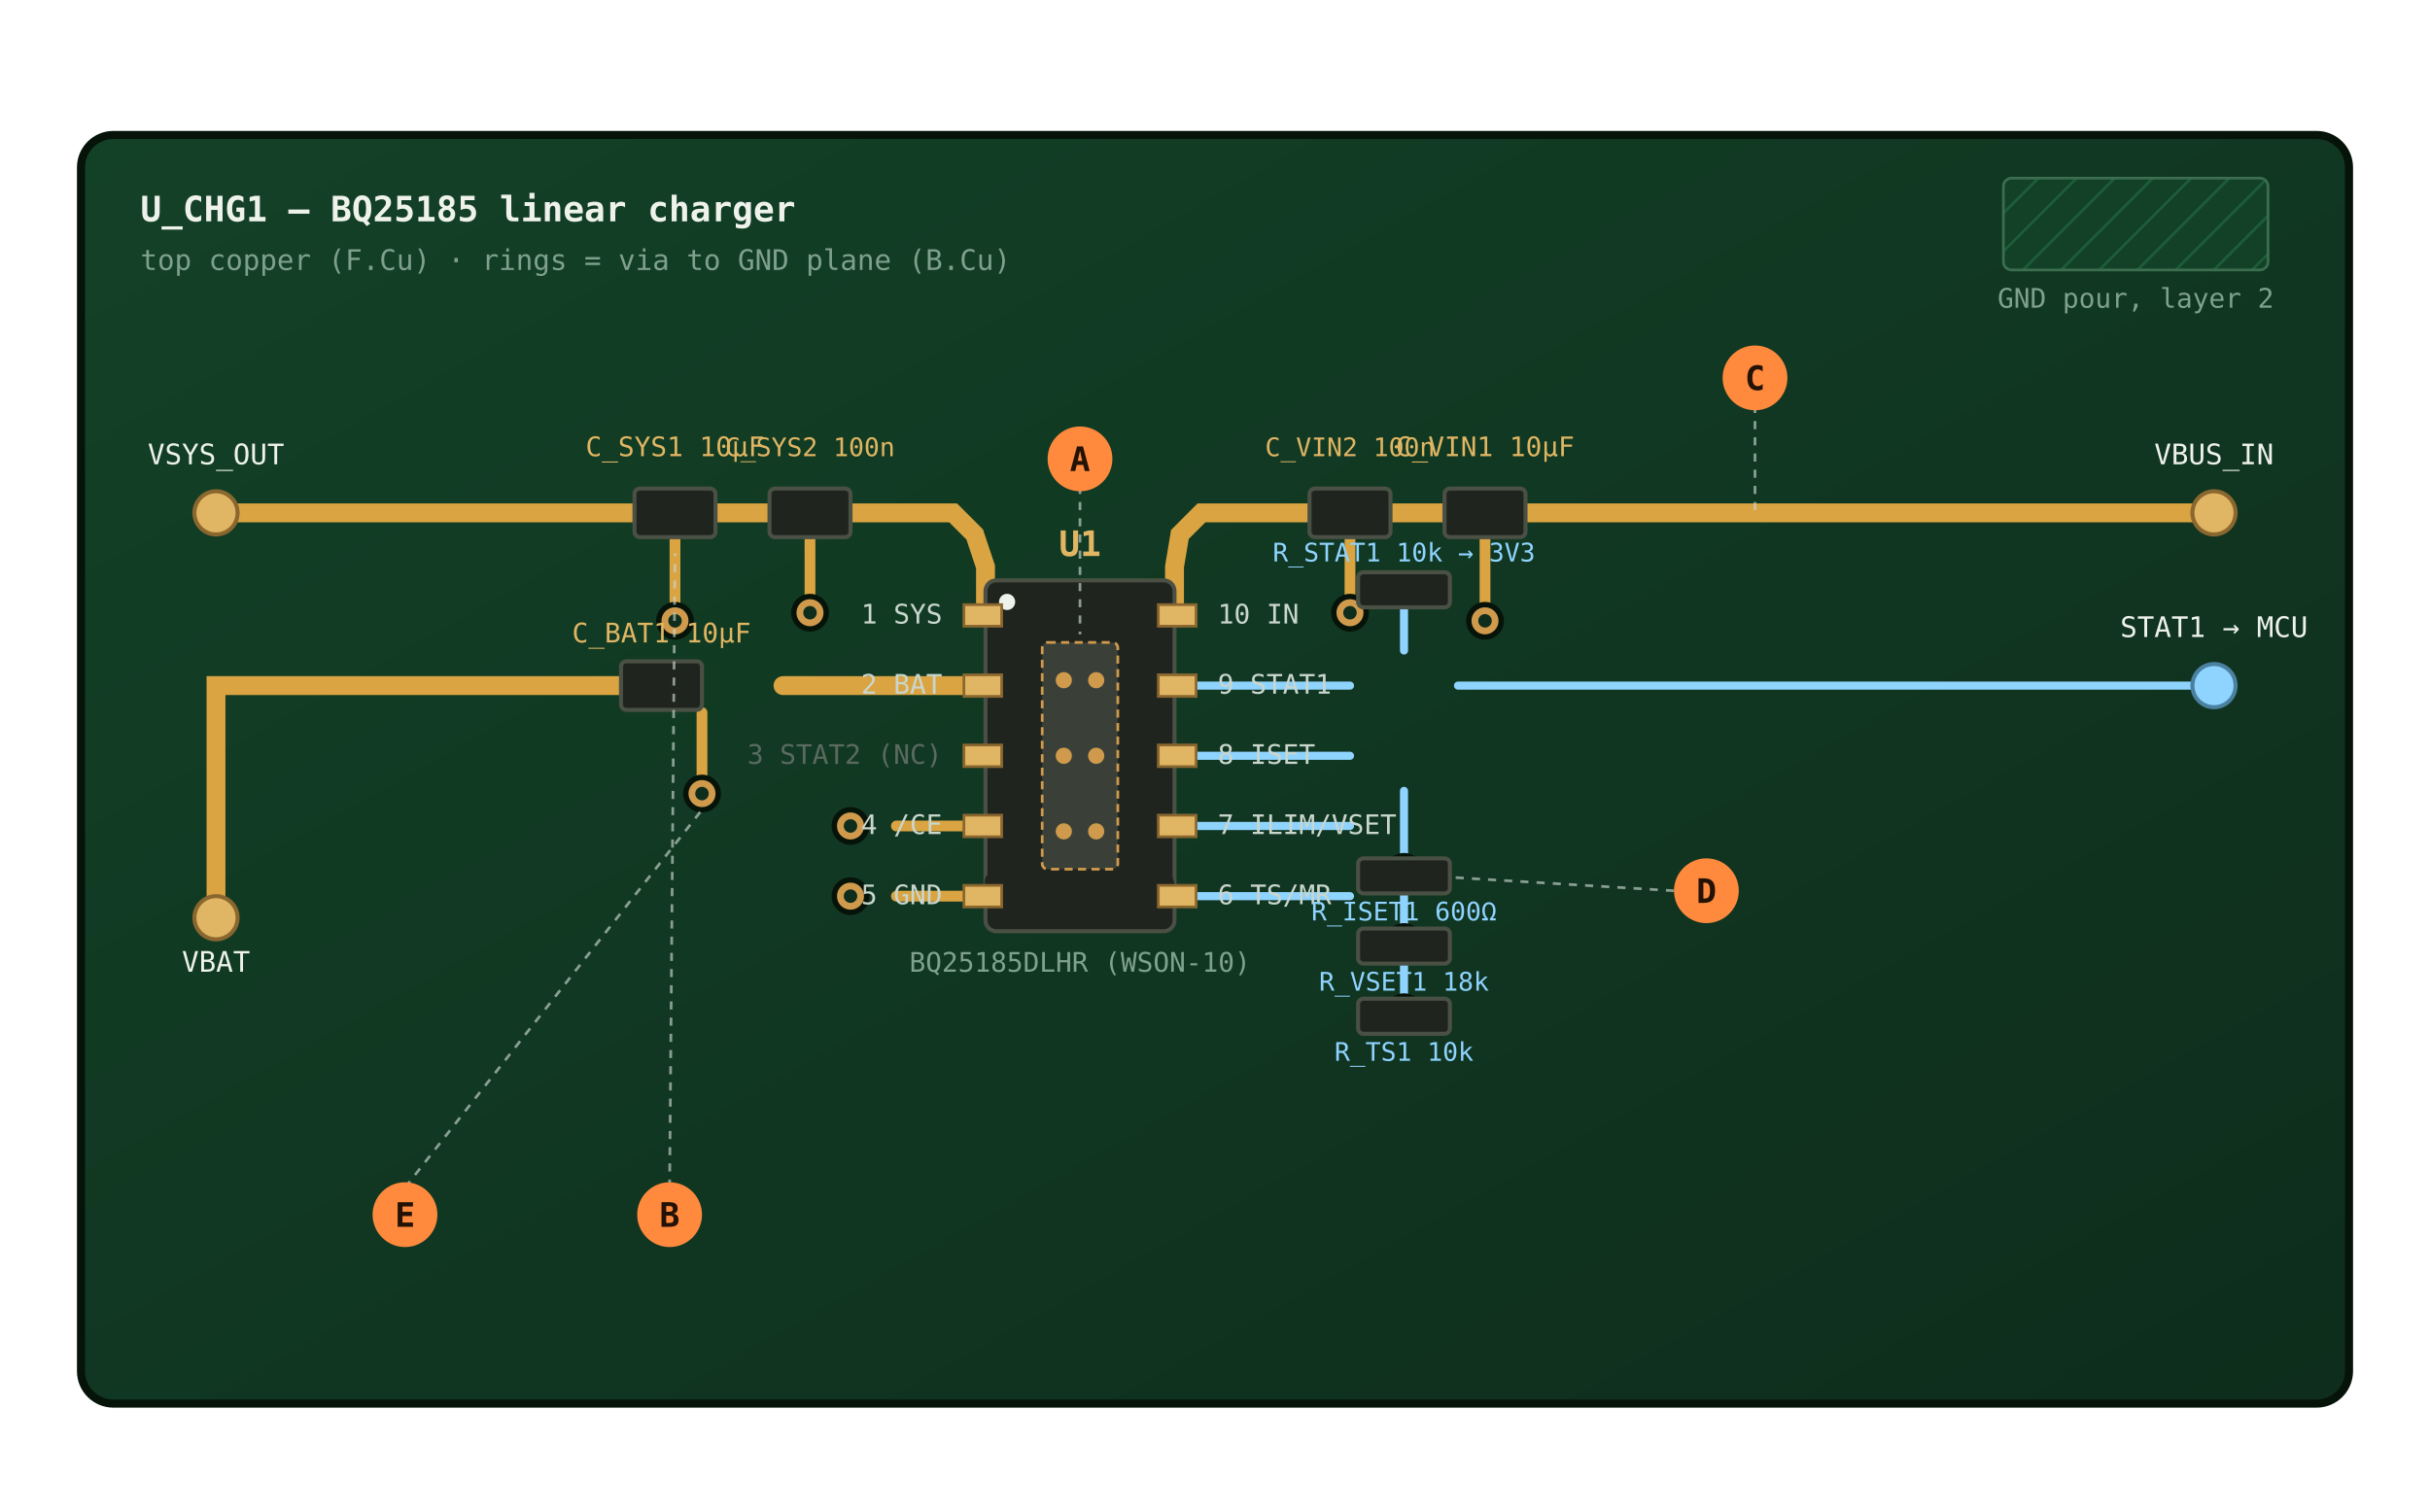
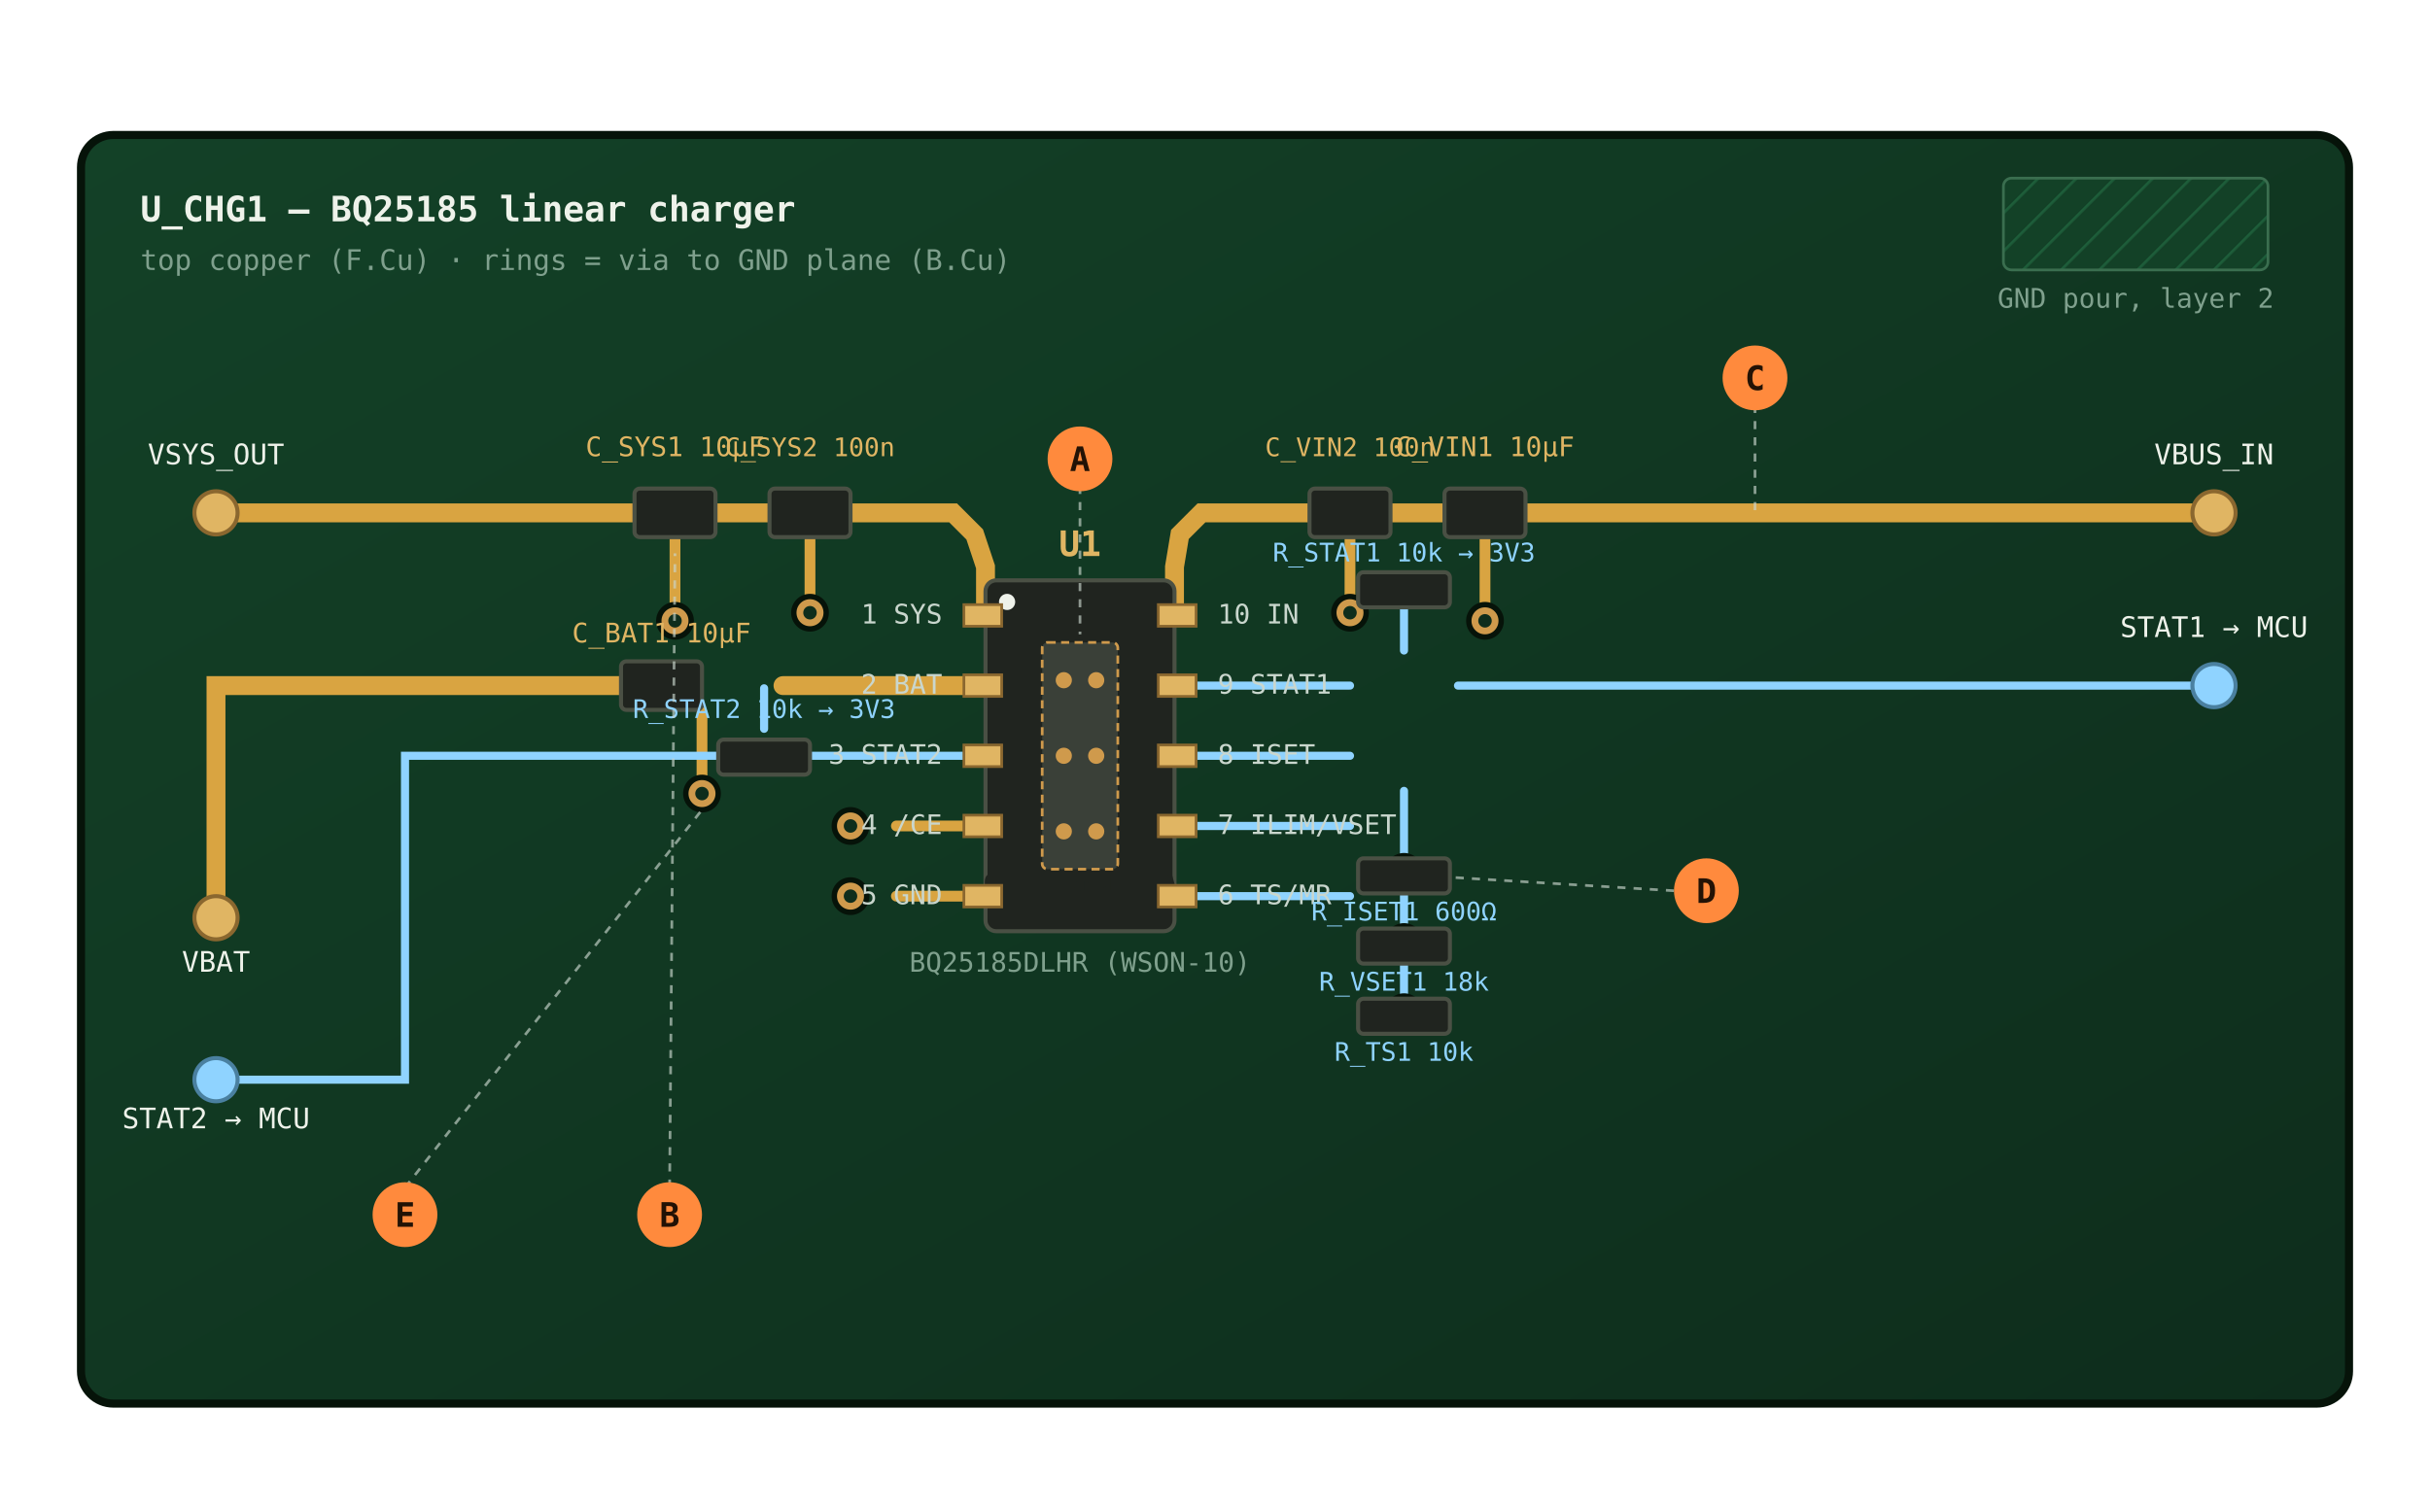
- <svg xmlns="http://www.w3.org/2000/svg" width="900" height="560" viewBox="0 0 900 560" role="img" aria-label="Top-down PCB floorplan for the BQ25185 linear charger, showing VBUS entering the IN pin on the right, VSYS and VBAT exiting the SYS/BAT pins on the left, decoupling capacitors placed directly at each of those three pins, the ISET/VSET/TS setting resistors clustered tightly on the analog side, and a via array under the center thermal pad tying it to the ground plane.">
+ <svg xmlns="http://www.w3.org/2000/svg" width="900" height="560" viewBox="0 0 900 560" role="img" aria-label="Top-down PCB floorplan for the BQ25185 linear charger, showing VBUS entering the IN pin on the right, VSYS and VBAT exiting the SYS/BAT pins on the left, decoupling capacitors placed directly at each of those three pins, the ISET/VSET/TS setting resistors clustered tightly on the analog side, STAT1 and STAT2 pull-ups routed out to the MCU on opposite sides of the package, and a via array under the center thermal pad tying it to the ground plane.">
  <defs>
    <linearGradient id="boardGrad" x1="0" y1="0" x2="1" y2="1">
      <stop offset="0" stop-color="#134127" />
      <stop offset="1" stop-color="#0e2d1c" />
    </linearGradient>
    <pattern id="gndhatch" width="10" height="10" patternTransform="rotate(45)" patternUnits="userSpaceOnUse">
      <rect width="10" height="10" fill="#134127" />
      <line x1="0" y1="0" x2="0" y2="10" stroke="#1d5c39" stroke-width="2" />
    </pattern>
  </defs>
  <rect x="30" y="50" width="840" height="470" rx="12" fill="url(#boardGrad)" stroke="#061309" stroke-width="3" />
  <text x="52" y="82" font-family="JetBrains Mono, monospace" font-size="13" fill="#eef2ea" font-weight="600">U_CHG1 — BQ25185 linear charger</text>
  <text x="52" y="100" font-family="JetBrains Mono, monospace" font-size="10.5" fill="#7fa08d">top copper (F.Cu) · rings = via to GND plane (B.Cu)</text>
  <rect x="742" y="66" width="98" height="34" rx="3" fill="url(#gndhatch)" stroke="#3a6e4f" stroke-width="1" />
  <text x="791" y="114" text-anchor="middle" font-family="JetBrains Mono, monospace" font-size="10" fill="#7fa08d">GND pour, layer 2</text>
  <path d="M820,190 L560,190" fill="none" stroke="#d9a441" stroke-width="7" stroke-linecap="round" />
  <path d="M540,190 L510,190" fill="none" stroke="#d9a441" stroke-width="7" stroke-linecap="round" />
  <path d="M490,190 L445,190 L437,198 L435,210 L435,228" fill="none" stroke="#d9a441" stroke-width="7" stroke-linecap="round" />
  <path d="M550,200 L550,225" fill="none" stroke="#d9a441" stroke-width="4" stroke-linecap="round" />
  <path d="M500,200 L500,222" fill="none" stroke="#d9a441" stroke-width="4" stroke-linecap="round" />
  <path d="M80,190 L240,190" fill="none" stroke="#d9a441" stroke-width="7" stroke-linecap="round" />
  <path d="M260,190 L290,190" fill="none" stroke="#d9a441" stroke-width="7" stroke-linecap="round" />
  <path d="M310,190 L353,190 L361,198 L365,210 L365,228" fill="none" stroke="#d9a441" stroke-width="7" stroke-linecap="round" />
  <path d="M250,200 L250,225" fill="none" stroke="#d9a441" stroke-width="4" stroke-linecap="round" />
  <path d="M300,200 L300,222" fill="none" stroke="#d9a441" stroke-width="4" stroke-linecap="round" />
  <path d="M80,340 L80,254 L230,254" fill="none" stroke="#d9a441" stroke-width="7" stroke-linecap="round" />
  <path d="M290,254 L365,254" fill="none" stroke="#d9a441" stroke-width="7" stroke-linecap="round" />
  <path d="M260,264 L260,289" fill="none" stroke="#d9a441" stroke-width="4" stroke-linecap="round" />
  <path d="M365,306 L332,306" fill="none" stroke="#d9a441" stroke-width="4" stroke-linecap="round" />
  <path d="M365,332 L332,332" fill="none" stroke="#d9a441" stroke-width="4" stroke-linecap="round" />
  <path d="M435,254 L500,254" fill="none" stroke="#8fd3ff" stroke-width="3" stroke-linecap="round" />
  <path d="M540,254 L560,254 L820,254" fill="none" stroke="#8fd3ff" stroke-width="3" stroke-linecap="round" />
  <path d="M520,241 L520,225" fill="none" stroke="#8fd3ff" stroke-width="3" stroke-linecap="round" />
  <path d="M435,280 L500,280" fill="none" stroke="#8fd3ff" stroke-width="3" stroke-linecap="round" />
  <path d="M520,293 L520,318" fill="none" stroke="#8fd3ff" stroke-width="3" stroke-linecap="round" />
  <path d="M435,306 L465,306 L500,306" fill="none" stroke="#8fd3ff" stroke-width="3" stroke-linecap="round" />
  <path d="M520,319 L520,344" fill="none" stroke="#8fd3ff" stroke-width="3" stroke-linecap="round" />
  <path d="M435,332 L500,332" fill="none" stroke="#8fd3ff" stroke-width="3" stroke-linecap="round" />
  <path d="M520,345 L520,370" fill="none" stroke="#8fd3ff" stroke-width="3" stroke-linecap="round" />
+   <path d="M357,280 L300,280" fill="none" stroke="#8fd3ff" stroke-width="3" stroke-linecap="round" />
+   <path d="M266,280 L150,280 L150,400 L80,400" fill="none" stroke="#8fd3ff" stroke-width="3" stroke-linecap="round" />
+   <path d="M283,270 L283,255" fill="none" stroke="#8fd3ff" stroke-width="3" stroke-linecap="round" />
  <g>
    <circle cx="550" cy="230" r="6" fill="#cf9a4c" stroke="#061309" stroke-width="2" />
    <circle cx="550" cy="230" r="2.5" fill="#0e2d1c" />
    <circle cx="500" cy="227" r="6" fill="#cf9a4c" stroke="#061309" stroke-width="2" />
    <circle cx="500" cy="227" r="2.5" fill="#0e2d1c" />
    <circle cx="250" cy="230" r="6" fill="#cf9a4c" stroke="#061309" stroke-width="2" />
    <circle cx="250" cy="230" r="2.5" fill="#0e2d1c" />
    <circle cx="300" cy="227" r="6" fill="#cf9a4c" stroke="#061309" stroke-width="2" />
    <circle cx="300" cy="227" r="2.5" fill="#0e2d1c" />
    <circle cx="260" cy="294" r="6" fill="#cf9a4c" stroke="#061309" stroke-width="2" />
    <circle cx="260" cy="294" r="2.5" fill="#0e2d1c" />
    <circle cx="315" cy="306" r="6" fill="#cf9a4c" stroke="#061309" stroke-width="2" />
    <circle cx="315" cy="306" r="2.5" fill="#0e2d1c" />
    <circle cx="315" cy="332" r="6" fill="#cf9a4c" stroke="#061309" stroke-width="2" />
    <circle cx="315" cy="332" r="2.5" fill="#0e2d1c" />
    <circle cx="520" cy="323" r="6" fill="#cf9a4c" stroke="#061309" stroke-width="2" />
    <circle cx="520" cy="323" r="2.5" fill="#0e2d1c" />
    <circle cx="520" cy="349" r="6" fill="#cf9a4c" stroke="#061309" stroke-width="2" />
    <circle cx="520" cy="349" r="2.5" fill="#0e2d1c" />
    <circle cx="520" cy="375" r="6" fill="#cf9a4c" stroke="#061309" stroke-width="2" />
    <circle cx="520" cy="375" r="2.5" fill="#0e2d1c" />
  </g>
  <rect x="365" y="215" width="70" height="130" rx="4" fill="#20241f" stroke="#4a5044" stroke-width="1.5" />
  <circle cx="373" cy="223" r="3" fill="#eef2ea" />
  <text x="400" y="206" text-anchor="middle" font-family="JetBrains Mono, monospace" font-weight="700" font-size="13" fill="#e0b563">U1</text>
  <text x="400" y="360" text-anchor="middle" font-family="JetBrains Mono, monospace" font-size="10" fill="#7fa08d">BQ25185DLHR (WSON-10)</text>
  <rect x="386" y="238" width="28" height="84" rx="2" fill="#3a4038" stroke="#cf9a4c" stroke-width="1" stroke-dasharray="3,2" />
  <g fill="#cf9a4c">
    <circle cx="394" cy="252" r="3" />
    <circle cx="406" cy="252" r="3" />
    <circle cx="394" cy="280" r="3" />
    <circle cx="406" cy="280" r="3" />
    <circle cx="394" cy="308" r="3" />
    <circle cx="406" cy="308" r="3" />
  </g>
  <text x="400" y="330" text-anchor="middle" font-family="JetBrains Mono, monospace" font-size="8.5" fill="#20241f" font-weight="600">6x THERMAL VIA</text>
  <rect x="357" y="224" width="14" height="8" fill="#e0b563" stroke="#8a672f" />
  <rect x="357" y="250" width="14" height="8" fill="#e0b563" stroke="#8a672f" />
  <rect x="357" y="276" width="14" height="8" fill="#e0b563" stroke="#8a672f" />
  <rect x="357" y="302" width="14" height="8" fill="#e0b563" stroke="#8a672f" />
  <rect x="357" y="328" width="14" height="8" fill="#e0b563" stroke="#8a672f" />
  <text x="349" y="231" text-anchor="end" font-family="JetBrains Mono, monospace" font-size="10" fill="#c9d6cd">1 SYS</text>
  <text x="349" y="257" text-anchor="end" font-family="JetBrains Mono, monospace" font-size="10" fill="#c9d6cd">2 BAT</text>
-   <text x="349" y="283" text-anchor="end" font-family="JetBrains Mono, monospace" font-size="10" fill="#5a6a5f">3 STAT2 (NC)</text>
+   <text x="349" y="283" text-anchor="end" font-family="JetBrains Mono, monospace" font-size="10" fill="#c9d6cd">3 STAT2</text>
  <text x="349" y="309" text-anchor="end" font-family="JetBrains Mono, monospace" font-size="10" fill="#c9d6cd">4 /CE</text>
  <text x="349" y="335" text-anchor="end" font-family="JetBrains Mono, monospace" font-size="10" fill="#c9d6cd">5 GND</text>
  <rect x="429" y="224" width="14" height="8" fill="#e0b563" stroke="#8a672f" />
  <rect x="429" y="250" width="14" height="8" fill="#e0b563" stroke="#8a672f" />
  <rect x="429" y="276" width="14" height="8" fill="#e0b563" stroke="#8a672f" />
  <rect x="429" y="302" width="14" height="8" fill="#e0b563" stroke="#8a672f" />
  <rect x="429" y="328" width="14" height="8" fill="#e0b563" stroke="#8a672f" />
  <text x="451" y="231" text-anchor="start" font-family="JetBrains Mono, monospace" font-size="10" fill="#c9d6cd">10 IN</text>
  <text x="451" y="257" text-anchor="start" font-family="JetBrains Mono, monospace" font-size="10" fill="#c9d6cd">9 STAT1</text>
  <text x="451" y="283" text-anchor="start" font-family="JetBrains Mono, monospace" font-size="10" fill="#c9d6cd">8 ISET</text>
  <text x="451" y="309" text-anchor="start" font-family="JetBrains Mono, monospace" font-size="10" fill="#c9d6cd">7 ILIM/VSET</text>
  <text x="451" y="335" text-anchor="start" font-family="JetBrains Mono, monospace" font-size="10" fill="#c9d6cd">6 TS/MR</text>
  <rect x="535" y="181" width="30" height="18" rx="2" fill="#20241f" stroke="#4a5044" stroke-width="1.5" />
  <text x="550" y="169" text-anchor="middle" font-family="JetBrains Mono, monospace" font-size="10" fill="#e0b563">C_VIN1 10µF</text>
  <rect x="485" y="181" width="30" height="18" rx="2" fill="#20241f" stroke="#4a5044" stroke-width="1.5" />
  <text x="500" y="169" text-anchor="middle" font-family="JetBrains Mono, monospace" font-size="9.5" fill="#e0b563">C_VIN2 100n</text>
  <rect x="235" y="181" width="30" height="18" rx="2" fill="#20241f" stroke="#4a5044" stroke-width="1.5" />
  <text x="250" y="169" text-anchor="middle" font-family="JetBrains Mono, monospace" font-size="10" fill="#e0b563">C_SYS1 10µF</text>
  <rect x="285" y="181" width="30" height="18" rx="2" fill="#20241f" stroke="#4a5044" stroke-width="1.5" />
  <text x="300" y="169" text-anchor="middle" font-family="JetBrains Mono, monospace" font-size="9.5" fill="#e0b563">C_SYS2 100n</text>
  <rect x="230" y="245" width="30" height="18" rx="2" fill="#20241f" stroke="#4a5044" stroke-width="1.5" />
  <text x="245" y="238" text-anchor="middle" font-family="JetBrains Mono, monospace" font-size="10" fill="#e0b563">C_BAT1 10µF</text>
  <rect x="503" y="212" width="34" height="13" rx="2" fill="#20241f" stroke="#4a5044" stroke-width="1.5" />
  <text x="520" y="208" text-anchor="middle" font-family="JetBrains Mono, monospace" font-size="9.5" fill="#8fd3ff">R_STAT1 10k → 3V3</text>
  <rect x="503" y="318" width="34" height="13" rx="2" fill="#20241f" stroke="#4a5044" stroke-width="1.5" />
  <text x="520" y="341" text-anchor="middle" font-family="JetBrains Mono, monospace" font-size="9.5" fill="#8fd3ff">R_ISET1 600Ω</text>
  <rect x="503" y="344" width="34" height="13" rx="2" fill="#20241f" stroke="#4a5044" stroke-width="1.5" />
  <text x="520" y="367" text-anchor="middle" font-family="JetBrains Mono, monospace" font-size="9.5" fill="#8fd3ff">R_VSET1 18k</text>
  <rect x="503" y="370" width="34" height="13" rx="2" fill="#20241f" stroke="#4a5044" stroke-width="1.5" />
  <text x="520" y="393" text-anchor="middle" font-family="JetBrains Mono, monospace" font-size="9.5" fill="#8fd3ff">R_TS1 10k</text>
+   <rect x="266" y="274" width="34" height="13" rx="2" fill="#20241f" stroke="#4a5044" stroke-width="1.5" />
+   <text x="283" y="266" text-anchor="middle" font-family="JetBrains Mono, monospace" font-size="9.5" fill="#8fd3ff">R_STAT2 10k → 3V3</text>
  <circle cx="820" cy="190" r="8" fill="#e0b563" stroke="#8a672f" stroke-width="1.5" />
  <text x="820" y="172" text-anchor="middle" font-family="JetBrains Mono, monospace" font-size="10.5" fill="#eef2ea">VBUS_IN</text>
  <circle cx="80" cy="190" r="8" fill="#e0b563" stroke="#8a672f" stroke-width="1.5" />
  <text x="80" y="172" text-anchor="middle" font-family="JetBrains Mono, monospace" font-size="10.5" fill="#eef2ea">VSYS_OUT</text>
  <circle cx="80" cy="340" r="8" fill="#e0b563" stroke="#8a672f" stroke-width="1.5" />
  <text x="80" y="360" text-anchor="middle" font-family="JetBrains Mono, monospace" font-size="10.5" fill="#eef2ea">VBAT</text>
  <circle cx="820" cy="254" r="8" fill="#8fd3ff" stroke="#4a80a0" stroke-width="1.5" />
  <text x="820" y="236" text-anchor="middle" font-family="JetBrains Mono, monospace" font-size="10.5" fill="#eef2ea">STAT1 → MCU</text>
+   <circle cx="80" cy="400" r="8" fill="#8fd3ff" stroke="#4a80a0" stroke-width="1.5" />
+   <text x="80" y="418" text-anchor="middle" font-family="JetBrains Mono, monospace" font-size="10.5" fill="#eef2ea">STAT2 → MCU</text>
  <g font-family="JetBrains Mono, monospace">
    <line x1="400" y1="180" x2="400" y2="235" stroke="#c9d6cd" stroke-width="1" stroke-dasharray="3,3" opacity="0.65" />
    <circle cx="400" cy="170" r="12" fill="#ff8a3d" />
    <text x="400" y="174.5" text-anchor="middle" font-size="12.5" font-weight="700" fill="#231205">A</text>
    <line x1="248" y1="440" x2="250" y2="205" stroke="#c9d6cd" stroke-width="1" stroke-dasharray="3,3" opacity="0.65" />
    <circle cx="248" cy="450" r="12" fill="#ff8a3d" />
    <text x="248" y="454.5" text-anchor="middle" font-size="12.5" font-weight="700" fill="#231205">B</text>
    <line x1="650" y1="150" x2="650" y2="190" stroke="#c9d6cd" stroke-width="1" stroke-dasharray="3,3" opacity="0.65" />
    <circle cx="650" cy="140" r="12" fill="#ff8a3d" />
    <text x="650" y="144.5" text-anchor="middle" font-size="12.5" font-weight="700" fill="#231205">C</text>
    <line x1="620" y1="330" x2="537" y2="325" stroke="#c9d6cd" stroke-width="1" stroke-dasharray="3,3" opacity="0.65" />
    <circle cx="632" cy="330" r="12" fill="#ff8a3d" />
    <text x="632" y="334.5" text-anchor="middle" font-size="12.5" font-weight="700" fill="#231205">D</text>
    <line x1="150" y1="440" x2="260" y2="300" stroke="#c9d6cd" stroke-width="1" stroke-dasharray="3,3" opacity="0.65" />
    <circle cx="150" cy="450" r="12" fill="#ff8a3d" />
    <text x="150" y="454.5" text-anchor="middle" font-size="12.5" font-weight="700" fill="#231205">E</text>
  </g>
</svg>
